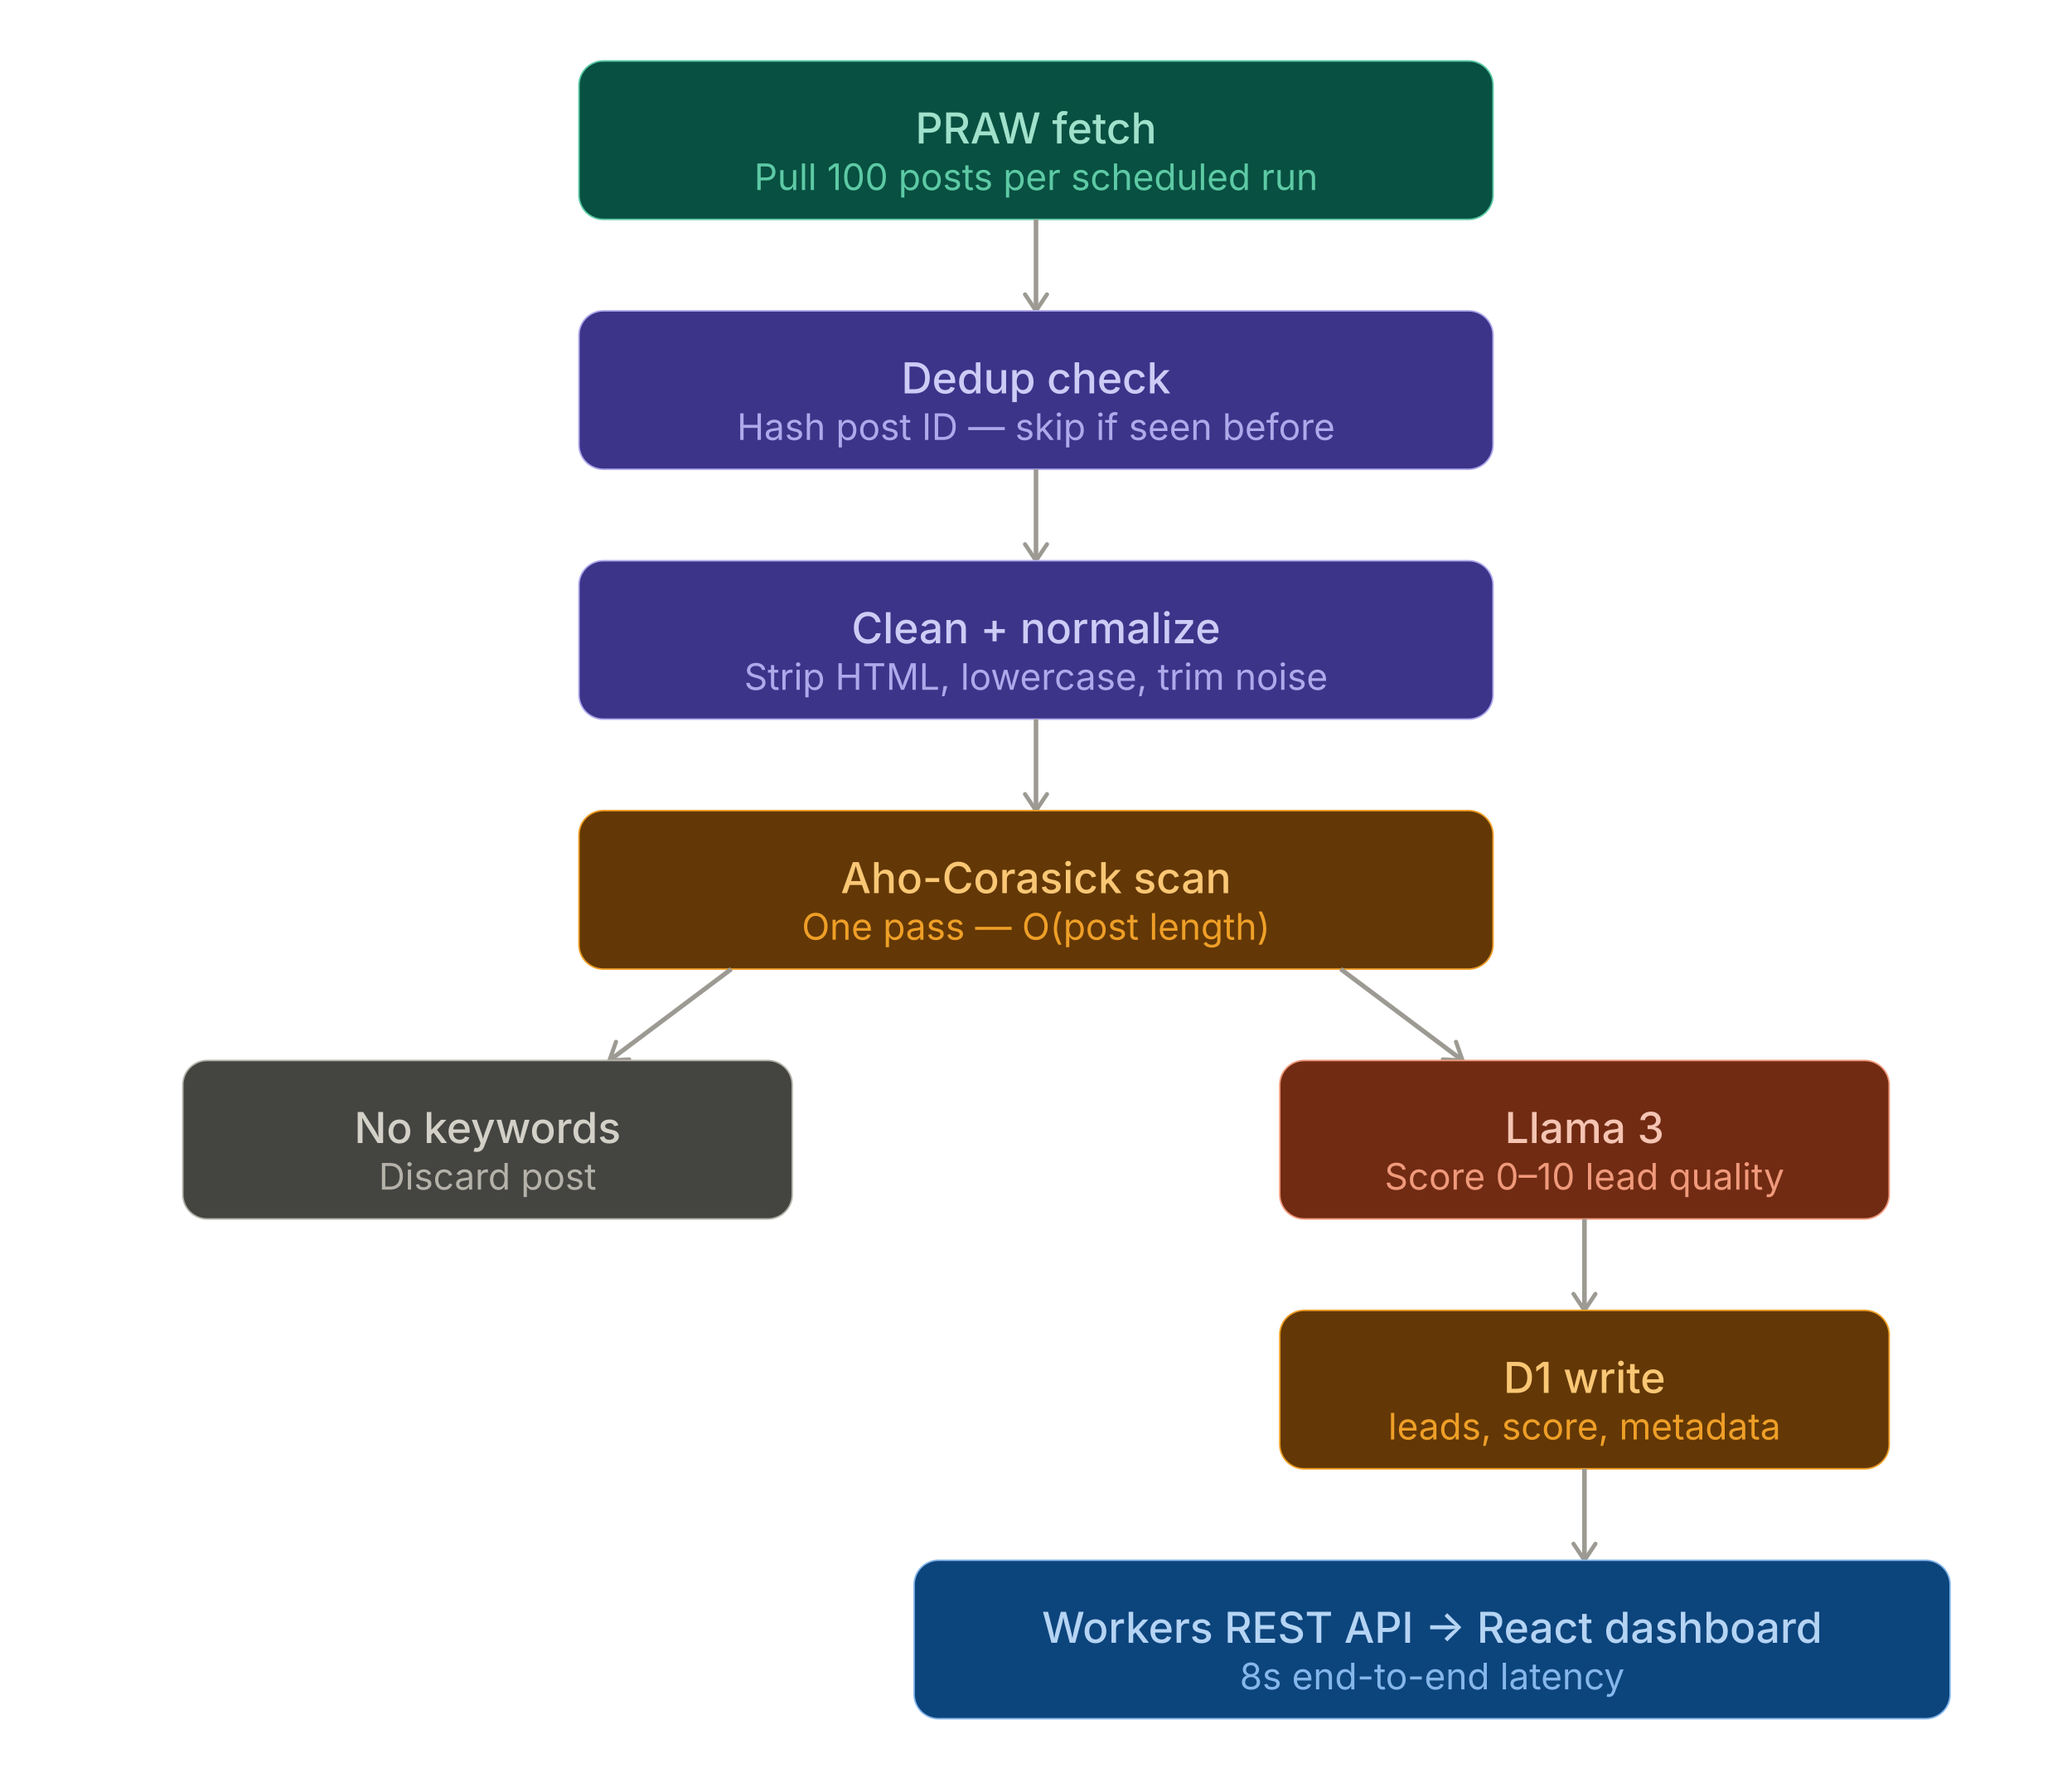
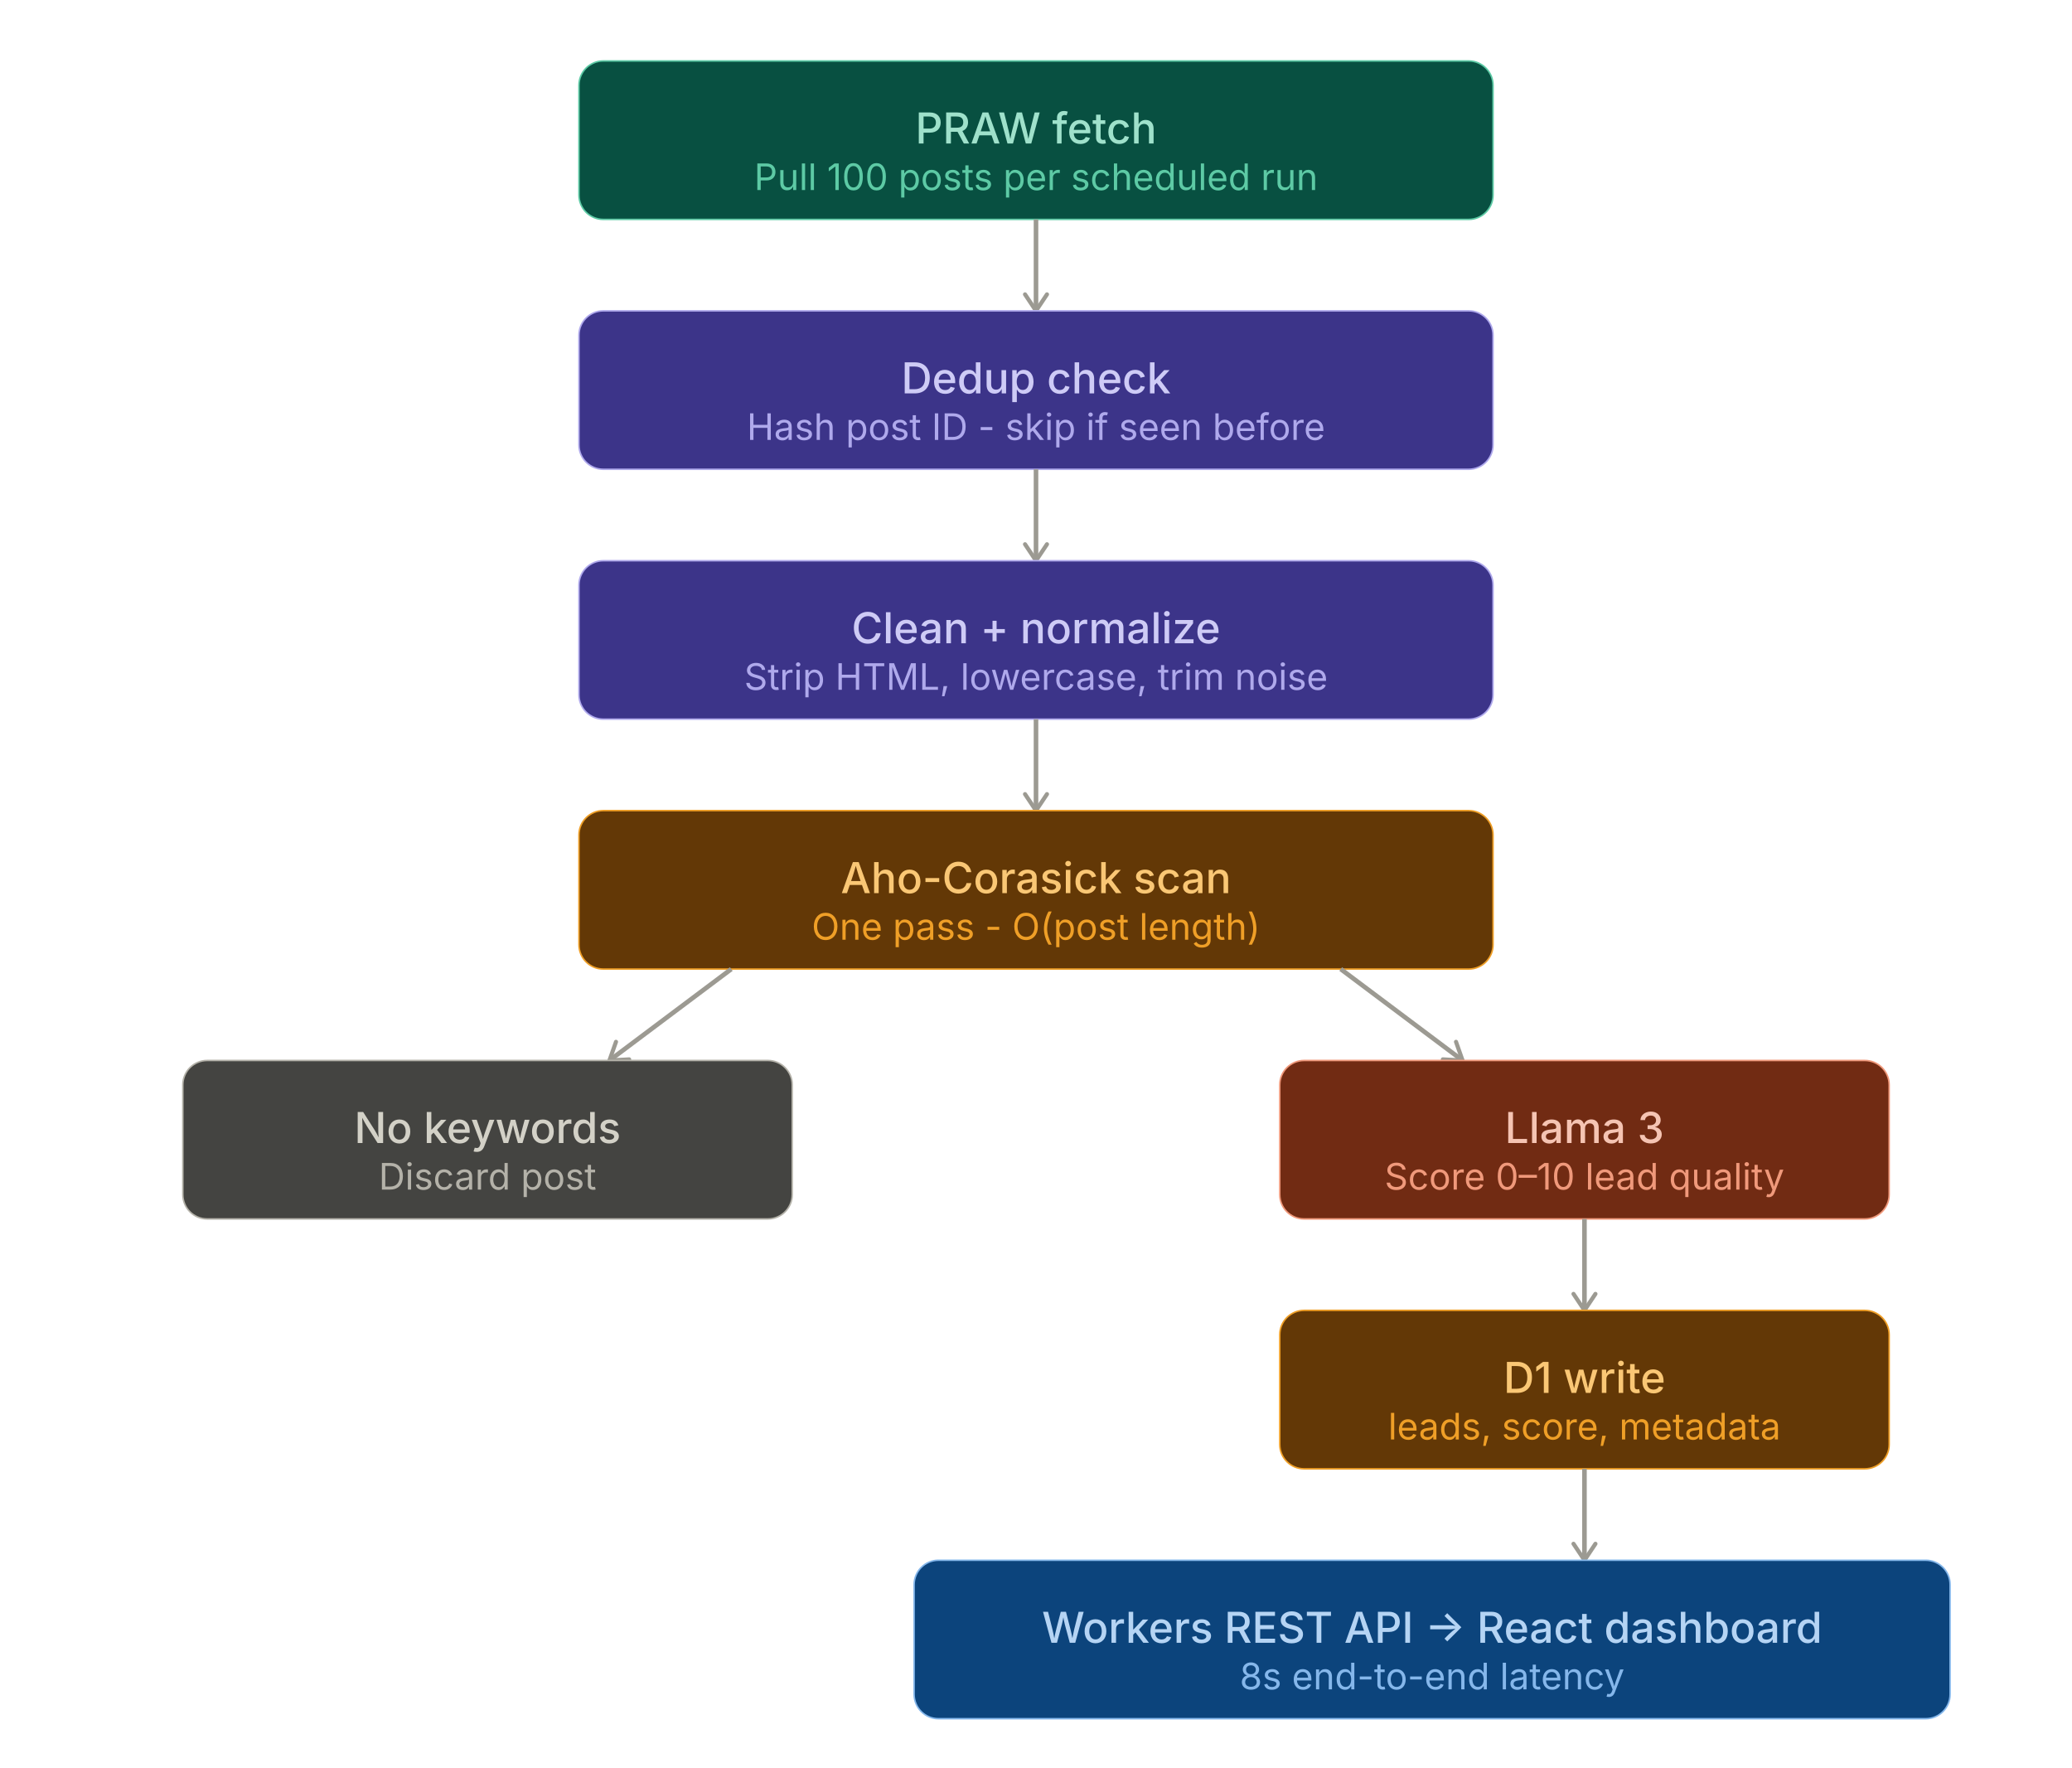
<svg xmlns="http://www.w3.org/2000/svg" width="100%" viewBox="0 0 680 580" role="img" style="">
  <defs>
    <marker id="arrow" viewBox="0 0 10 10" refX="8" refY="5" markerWidth="6" markerHeight="6" orient="auto-start-reverse">
      <path d="M2 1L8 5L2 9" fill="none" stroke="context-stroke" stroke-width="1.5" stroke-linecap="round" stroke-linejoin="round" />
    </marker>
  </defs>
  <g style="fill:rgb(0, 0, 0);stroke:none;color:rgb(255, 255, 255);stroke-width:1px;stroke-linecap:butt;stroke-linejoin:miter;opacity:1;font-family:&quot;Anthropic Sans&quot;, -apple-system, BlinkMacSystemFont, &quot;Segoe UI&quot;, sans-serif;font-size:16px;font-weight:400;text-anchor:start;dominant-baseline:auto">
    <rect x="190" y="20" width="300" height="52" rx="8" stroke-width="0.5" style="fill:rgb(8, 80, 65);stroke:rgb(93, 202, 165);color:rgb(255, 255, 255);stroke-width:0.5px;stroke-linecap:butt;stroke-linejoin:miter;opacity:1;font-family:&quot;Anthropic Sans&quot;, -apple-system, BlinkMacSystemFont, &quot;Segoe UI&quot;, sans-serif;font-size:16px;font-weight:400;text-anchor:start;dominant-baseline:auto" />
    <text x="340" y="42" text-anchor="middle" dominant-baseline="central" style="fill:rgb(159, 225, 203);stroke:none;color:rgb(255, 255, 255);stroke-width:1px;stroke-linecap:butt;stroke-linejoin:miter;opacity:1;font-family:&quot;Anthropic Sans&quot;, -apple-system, BlinkMacSystemFont, &quot;Segoe UI&quot;, sans-serif;font-size:14px;font-weight:500;text-anchor:middle;dominant-baseline:central">PRAW fetch</text>
    <text x="340" y="58" text-anchor="middle" dominant-baseline="central" style="fill:rgb(93, 202, 165);stroke:none;color:rgb(255, 255, 255);stroke-width:1px;stroke-linecap:butt;stroke-linejoin:miter;opacity:1;font-family:&quot;Anthropic Sans&quot;, -apple-system, BlinkMacSystemFont, &quot;Segoe UI&quot;, sans-serif;font-size:12px;font-weight:400;text-anchor:middle;dominant-baseline:central">Pull 100 posts per scheduled run</text>
  </g>
  <line x1="340" y1="72" x2="340" y2="102" marker-end="url(#arrow)" style="fill:none;stroke:rgb(156, 154, 146);color:rgb(255, 255, 255);stroke-width:1.5px;stroke-linecap:butt;stroke-linejoin:miter;opacity:1;font-family:&quot;Anthropic Sans&quot;, -apple-system, BlinkMacSystemFont, &quot;Segoe UI&quot;, sans-serif;font-size:16px;font-weight:400;text-anchor:start;dominant-baseline:auto" />
  <g style="fill:rgb(0, 0, 0);stroke:none;color:rgb(255, 255, 255);stroke-width:1px;stroke-linecap:butt;stroke-linejoin:miter;opacity:1;font-family:&quot;Anthropic Sans&quot;, -apple-system, BlinkMacSystemFont, &quot;Segoe UI&quot;, sans-serif;font-size:16px;font-weight:400;text-anchor:start;dominant-baseline:auto">
    <rect x="190" y="102" width="300" height="52" rx="8" stroke-width="0.5" style="fill:rgb(60, 52, 137);stroke:rgb(175, 169, 236);color:rgb(255, 255, 255);stroke-width:0.5px;stroke-linecap:butt;stroke-linejoin:miter;opacity:1;font-family:&quot;Anthropic Sans&quot;, -apple-system, BlinkMacSystemFont, &quot;Segoe UI&quot;, sans-serif;font-size:16px;font-weight:400;text-anchor:start;dominant-baseline:auto" />
    <text x="340" y="124" text-anchor="middle" dominant-baseline="central" style="fill:rgb(206, 203, 246);stroke:none;color:rgb(255, 255, 255);stroke-width:1px;stroke-linecap:butt;stroke-linejoin:miter;opacity:1;font-family:&quot;Anthropic Sans&quot;, -apple-system, BlinkMacSystemFont, &quot;Segoe UI&quot;, sans-serif;font-size:14px;font-weight:500;text-anchor:middle;dominant-baseline:central">Dedup check</text>
-     <text x="340" y="140" text-anchor="middle" dominant-baseline="central" style="fill:rgb(175, 169, 236);stroke:none;color:rgb(255, 255, 255);stroke-width:1px;stroke-linecap:butt;stroke-linejoin:miter;opacity:1;font-family:&quot;Anthropic Sans&quot;, -apple-system, BlinkMacSystemFont, &quot;Segoe UI&quot;, sans-serif;font-size:12px;font-weight:400;text-anchor:middle;dominant-baseline:central">Hash post ID — skip if seen before</text>
+     <text x="340" y="140" text-anchor="middle" dominant-baseline="central" style="fill:rgb(175, 169, 236);stroke:none;color:rgb(255, 255, 255);stroke-width:1px;stroke-linecap:butt;stroke-linejoin:miter;opacity:1;font-family:&quot;Anthropic Sans&quot;, -apple-system, BlinkMacSystemFont, &quot;Segoe UI&quot;, sans-serif;font-size:12px;font-weight:400;text-anchor:middle;dominant-baseline:central">Hash post ID - skip if seen before</text>
  </g>
  <line x1="340" y1="154" x2="340" y2="184" marker-end="url(#arrow)" style="fill:none;stroke:rgb(156, 154, 146);color:rgb(255, 255, 255);stroke-width:1.5px;stroke-linecap:butt;stroke-linejoin:miter;opacity:1;font-family:&quot;Anthropic Sans&quot;, -apple-system, BlinkMacSystemFont, &quot;Segoe UI&quot;, sans-serif;font-size:16px;font-weight:400;text-anchor:start;dominant-baseline:auto" />
  <g style="fill:rgb(0, 0, 0);stroke:none;color:rgb(255, 255, 255);stroke-width:1px;stroke-linecap:butt;stroke-linejoin:miter;opacity:1;font-family:&quot;Anthropic Sans&quot;, -apple-system, BlinkMacSystemFont, &quot;Segoe UI&quot;, sans-serif;font-size:16px;font-weight:400;text-anchor:start;dominant-baseline:auto">
    <rect x="190" y="184" width="300" height="52" rx="8" stroke-width="0.5" style="fill:rgb(60, 52, 137);stroke:rgb(175, 169, 236);color:rgb(255, 255, 255);stroke-width:0.5px;stroke-linecap:butt;stroke-linejoin:miter;opacity:1;font-family:&quot;Anthropic Sans&quot;, -apple-system, BlinkMacSystemFont, &quot;Segoe UI&quot;, sans-serif;font-size:16px;font-weight:400;text-anchor:start;dominant-baseline:auto" />
    <text x="340" y="206" text-anchor="middle" dominant-baseline="central" style="fill:rgb(206, 203, 246);stroke:none;color:rgb(255, 255, 255);stroke-width:1px;stroke-linecap:butt;stroke-linejoin:miter;opacity:1;font-family:&quot;Anthropic Sans&quot;, -apple-system, BlinkMacSystemFont, &quot;Segoe UI&quot;, sans-serif;font-size:14px;font-weight:500;text-anchor:middle;dominant-baseline:central">Clean + normalize</text>
    <text x="340" y="222" text-anchor="middle" dominant-baseline="central" style="fill:rgb(175, 169, 236);stroke:none;color:rgb(255, 255, 255);stroke-width:1px;stroke-linecap:butt;stroke-linejoin:miter;opacity:1;font-family:&quot;Anthropic Sans&quot;, -apple-system, BlinkMacSystemFont, &quot;Segoe UI&quot;, sans-serif;font-size:12px;font-weight:400;text-anchor:middle;dominant-baseline:central">Strip HTML, lowercase, trim noise</text>
  </g>
  <line x1="340" y1="236" x2="340" y2="266" marker-end="url(#arrow)" style="fill:none;stroke:rgb(156, 154, 146);color:rgb(255, 255, 255);stroke-width:1.5px;stroke-linecap:butt;stroke-linejoin:miter;opacity:1;font-family:&quot;Anthropic Sans&quot;, -apple-system, BlinkMacSystemFont, &quot;Segoe UI&quot;, sans-serif;font-size:16px;font-weight:400;text-anchor:start;dominant-baseline:auto" />
  <g style="fill:rgb(0, 0, 0);stroke:none;color:rgb(255, 255, 255);stroke-width:1px;stroke-linecap:butt;stroke-linejoin:miter;opacity:1;font-family:&quot;Anthropic Sans&quot;, -apple-system, BlinkMacSystemFont, &quot;Segoe UI&quot;, sans-serif;font-size:16px;font-weight:400;text-anchor:start;dominant-baseline:auto">
    <rect x="190" y="266" width="300" height="52" rx="8" stroke-width="0.5" style="fill:rgb(99, 56, 6);stroke:rgb(239, 159, 39);color:rgb(255, 255, 255);stroke-width:0.5px;stroke-linecap:butt;stroke-linejoin:miter;opacity:1;font-family:&quot;Anthropic Sans&quot;, -apple-system, BlinkMacSystemFont, &quot;Segoe UI&quot;, sans-serif;font-size:16px;font-weight:400;text-anchor:start;dominant-baseline:auto" />
    <text x="340" y="288" text-anchor="middle" dominant-baseline="central" style="fill:rgb(250, 199, 117);stroke:none;color:rgb(255, 255, 255);stroke-width:1px;stroke-linecap:butt;stroke-linejoin:miter;opacity:1;font-family:&quot;Anthropic Sans&quot;, -apple-system, BlinkMacSystemFont, &quot;Segoe UI&quot;, sans-serif;font-size:14px;font-weight:500;text-anchor:middle;dominant-baseline:central">Aho-Corasick scan</text>
-     <text x="340" y="304" text-anchor="middle" dominant-baseline="central" style="fill:rgb(239, 159, 39);stroke:none;color:rgb(255, 255, 255);stroke-width:1px;stroke-linecap:butt;stroke-linejoin:miter;opacity:1;font-family:&quot;Anthropic Sans&quot;, -apple-system, BlinkMacSystemFont, &quot;Segoe UI&quot;, sans-serif;font-size:12px;font-weight:400;text-anchor:middle;dominant-baseline:central">One pass — O(post length)</text>
+     <text x="340" y="304" text-anchor="middle" dominant-baseline="central" style="fill:rgb(239, 159, 39);stroke:none;color:rgb(255, 255, 255);stroke-width:1px;stroke-linecap:butt;stroke-linejoin:miter;opacity:1;font-family:&quot;Anthropic Sans&quot;, -apple-system, BlinkMacSystemFont, &quot;Segoe UI&quot;, sans-serif;font-size:12px;font-weight:400;text-anchor:middle;dominant-baseline:central">One pass - O(post length)</text>
  </g>
  <line x1="240" y1="318" x2="200" y2="348" marker-end="url(#arrow)" style="fill:none;stroke:rgb(156, 154, 146);color:rgb(255, 255, 255);stroke-width:1.5px;stroke-linecap:butt;stroke-linejoin:miter;opacity:1;font-family:&quot;Anthropic Sans&quot;, -apple-system, BlinkMacSystemFont, &quot;Segoe UI&quot;, sans-serif;font-size:16px;font-weight:400;text-anchor:start;dominant-baseline:auto" />
  <line x1="440" y1="318" x2="480" y2="348" marker-end="url(#arrow)" style="fill:none;stroke:rgb(156, 154, 146);color:rgb(255, 255, 255);stroke-width:1.5px;stroke-linecap:butt;stroke-linejoin:miter;opacity:1;font-family:&quot;Anthropic Sans&quot;, -apple-system, BlinkMacSystemFont, &quot;Segoe UI&quot;, sans-serif;font-size:16px;font-weight:400;text-anchor:start;dominant-baseline:auto" />
  <g style="fill:rgb(0, 0, 0);stroke:none;color:rgb(255, 255, 255);stroke-width:1px;stroke-linecap:butt;stroke-linejoin:miter;opacity:1;font-family:&quot;Anthropic Sans&quot;, -apple-system, BlinkMacSystemFont, &quot;Segoe UI&quot;, sans-serif;font-size:16px;font-weight:400;text-anchor:start;dominant-baseline:auto">
    <rect x="60" y="348" width="200" height="52" rx="8" stroke-width="0.5" style="fill:rgb(68, 68, 65);stroke:rgb(180, 178, 169);color:rgb(255, 255, 255);stroke-width:0.5px;stroke-linecap:butt;stroke-linejoin:miter;opacity:1;font-family:&quot;Anthropic Sans&quot;, -apple-system, BlinkMacSystemFont, &quot;Segoe UI&quot;, sans-serif;font-size:16px;font-weight:400;text-anchor:start;dominant-baseline:auto" />
    <text x="160" y="370" text-anchor="middle" dominant-baseline="central" style="fill:rgb(211, 209, 199);stroke:none;color:rgb(255, 255, 255);stroke-width:1px;stroke-linecap:butt;stroke-linejoin:miter;opacity:1;font-family:&quot;Anthropic Sans&quot;, -apple-system, BlinkMacSystemFont, &quot;Segoe UI&quot;, sans-serif;font-size:14px;font-weight:500;text-anchor:middle;dominant-baseline:central">No keywords</text>
    <text x="160" y="386" text-anchor="middle" dominant-baseline="central" style="fill:rgb(180, 178, 169);stroke:none;color:rgb(255, 255, 255);stroke-width:1px;stroke-linecap:butt;stroke-linejoin:miter;opacity:1;font-family:&quot;Anthropic Sans&quot;, -apple-system, BlinkMacSystemFont, &quot;Segoe UI&quot;, sans-serif;font-size:12px;font-weight:400;text-anchor:middle;dominant-baseline:central">Discard post</text>
  </g>
  <g style="fill:rgb(0, 0, 0);stroke:none;color:rgb(255, 255, 255);stroke-width:1px;stroke-linecap:butt;stroke-linejoin:miter;opacity:1;font-family:&quot;Anthropic Sans&quot;, -apple-system, BlinkMacSystemFont, &quot;Segoe UI&quot;, sans-serif;font-size:16px;font-weight:400;text-anchor:start;dominant-baseline:auto">
    <rect x="420" y="348" width="200" height="52" rx="8" stroke-width="0.5" style="fill:rgb(113, 43, 19);stroke:rgb(240, 153, 123);color:rgb(255, 255, 255);stroke-width:0.5px;stroke-linecap:butt;stroke-linejoin:miter;opacity:1;font-family:&quot;Anthropic Sans&quot;, -apple-system, BlinkMacSystemFont, &quot;Segoe UI&quot;, sans-serif;font-size:16px;font-weight:400;text-anchor:start;dominant-baseline:auto" />
    <text x="520" y="370" text-anchor="middle" dominant-baseline="central" style="fill:rgb(245, 196, 179);stroke:none;color:rgb(255, 255, 255);stroke-width:1px;stroke-linecap:butt;stroke-linejoin:miter;opacity:1;font-family:&quot;Anthropic Sans&quot;, -apple-system, BlinkMacSystemFont, &quot;Segoe UI&quot;, sans-serif;font-size:14px;font-weight:500;text-anchor:middle;dominant-baseline:central">Llama 3</text>
    <text x="520" y="386" text-anchor="middle" dominant-baseline="central" style="fill:rgb(240, 153, 123);stroke:none;color:rgb(255, 255, 255);stroke-width:1px;stroke-linecap:butt;stroke-linejoin:miter;opacity:1;font-family:&quot;Anthropic Sans&quot;, -apple-system, BlinkMacSystemFont, &quot;Segoe UI&quot;, sans-serif;font-size:12px;font-weight:400;text-anchor:middle;dominant-baseline:central">Score 0–10 lead quality</text>
  </g>
  <line x1="520" y1="400" x2="520" y2="430" marker-end="url(#arrow)" style="fill:none;stroke:rgb(156, 154, 146);color:rgb(255, 255, 255);stroke-width:1.5px;stroke-linecap:butt;stroke-linejoin:miter;opacity:1;font-family:&quot;Anthropic Sans&quot;, -apple-system, BlinkMacSystemFont, &quot;Segoe UI&quot;, sans-serif;font-size:16px;font-weight:400;text-anchor:start;dominant-baseline:auto" />
  <g style="fill:rgb(0, 0, 0);stroke:none;color:rgb(255, 255, 255);stroke-width:1px;stroke-linecap:butt;stroke-linejoin:miter;opacity:1;font-family:&quot;Anthropic Sans&quot;, -apple-system, BlinkMacSystemFont, &quot;Segoe UI&quot;, sans-serif;font-size:16px;font-weight:400;text-anchor:start;dominant-baseline:auto">
    <rect x="420" y="430" width="200" height="52" rx="8" stroke-width="0.5" style="fill:rgb(99, 56, 6);stroke:rgb(239, 159, 39);color:rgb(255, 255, 255);stroke-width:0.5px;stroke-linecap:butt;stroke-linejoin:miter;opacity:1;font-family:&quot;Anthropic Sans&quot;, -apple-system, BlinkMacSystemFont, &quot;Segoe UI&quot;, sans-serif;font-size:16px;font-weight:400;text-anchor:start;dominant-baseline:auto" />
    <text x="520" y="452" text-anchor="middle" dominant-baseline="central" style="fill:rgb(250, 199, 117);stroke:none;color:rgb(255, 255, 255);stroke-width:1px;stroke-linecap:butt;stroke-linejoin:miter;opacity:1;font-family:&quot;Anthropic Sans&quot;, -apple-system, BlinkMacSystemFont, &quot;Segoe UI&quot;, sans-serif;font-size:14px;font-weight:500;text-anchor:middle;dominant-baseline:central">D1 write</text>
    <text x="520" y="468" text-anchor="middle" dominant-baseline="central" style="fill:rgb(239, 159, 39);stroke:none;color:rgb(255, 255, 255);stroke-width:1px;stroke-linecap:butt;stroke-linejoin:miter;opacity:1;font-family:&quot;Anthropic Sans&quot;, -apple-system, BlinkMacSystemFont, &quot;Segoe UI&quot;, sans-serif;font-size:12px;font-weight:400;text-anchor:middle;dominant-baseline:central">leads, score, metadata</text>
  </g>
  <line x1="520" y1="482" x2="520" y2="512" marker-end="url(#arrow)" style="fill:none;stroke:rgb(156, 154, 146);color:rgb(255, 255, 255);stroke-width:1.5px;stroke-linecap:butt;stroke-linejoin:miter;opacity:1;font-family:&quot;Anthropic Sans&quot;, -apple-system, BlinkMacSystemFont, &quot;Segoe UI&quot;, sans-serif;font-size:16px;font-weight:400;text-anchor:start;dominant-baseline:auto" />
  <g style="fill:rgb(0, 0, 0);stroke:none;color:rgb(255, 255, 255);stroke-width:1px;stroke-linecap:butt;stroke-linejoin:miter;opacity:1;font-family:&quot;Anthropic Sans&quot;, -apple-system, BlinkMacSystemFont, &quot;Segoe UI&quot;, sans-serif;font-size:16px;font-weight:400;text-anchor:start;dominant-baseline:auto">
    <rect x="300" y="512" width="340" height="52" rx="8" stroke-width="0.5" style="fill:rgb(12, 68, 124);stroke:rgb(133, 183, 235);color:rgb(255, 255, 255);stroke-width:0.5px;stroke-linecap:butt;stroke-linejoin:miter;opacity:1;font-family:&quot;Anthropic Sans&quot;, -apple-system, BlinkMacSystemFont, &quot;Segoe UI&quot;, sans-serif;font-size:16px;font-weight:400;text-anchor:start;dominant-baseline:auto" />
    <text x="470" y="534" text-anchor="middle" dominant-baseline="central" style="fill:rgb(181, 212, 244);stroke:none;color:rgb(255, 255, 255);stroke-width:1px;stroke-linecap:butt;stroke-linejoin:miter;opacity:1;font-family:&quot;Anthropic Sans&quot;, -apple-system, BlinkMacSystemFont, &quot;Segoe UI&quot;, sans-serif;font-size:14px;font-weight:500;text-anchor:middle;dominant-baseline:central">Workers REST API → React dashboard</text>
    <text x="470" y="550" text-anchor="middle" dominant-baseline="central" style="fill:rgb(133, 183, 235);stroke:none;color:rgb(255, 255, 255);stroke-width:1px;stroke-linecap:butt;stroke-linejoin:miter;opacity:1;font-family:&quot;Anthropic Sans&quot;, -apple-system, BlinkMacSystemFont, &quot;Segoe UI&quot;, sans-serif;font-size:12px;font-weight:400;text-anchor:middle;dominant-baseline:central">8s end-to-end latency</text>
  </g>
</svg>
